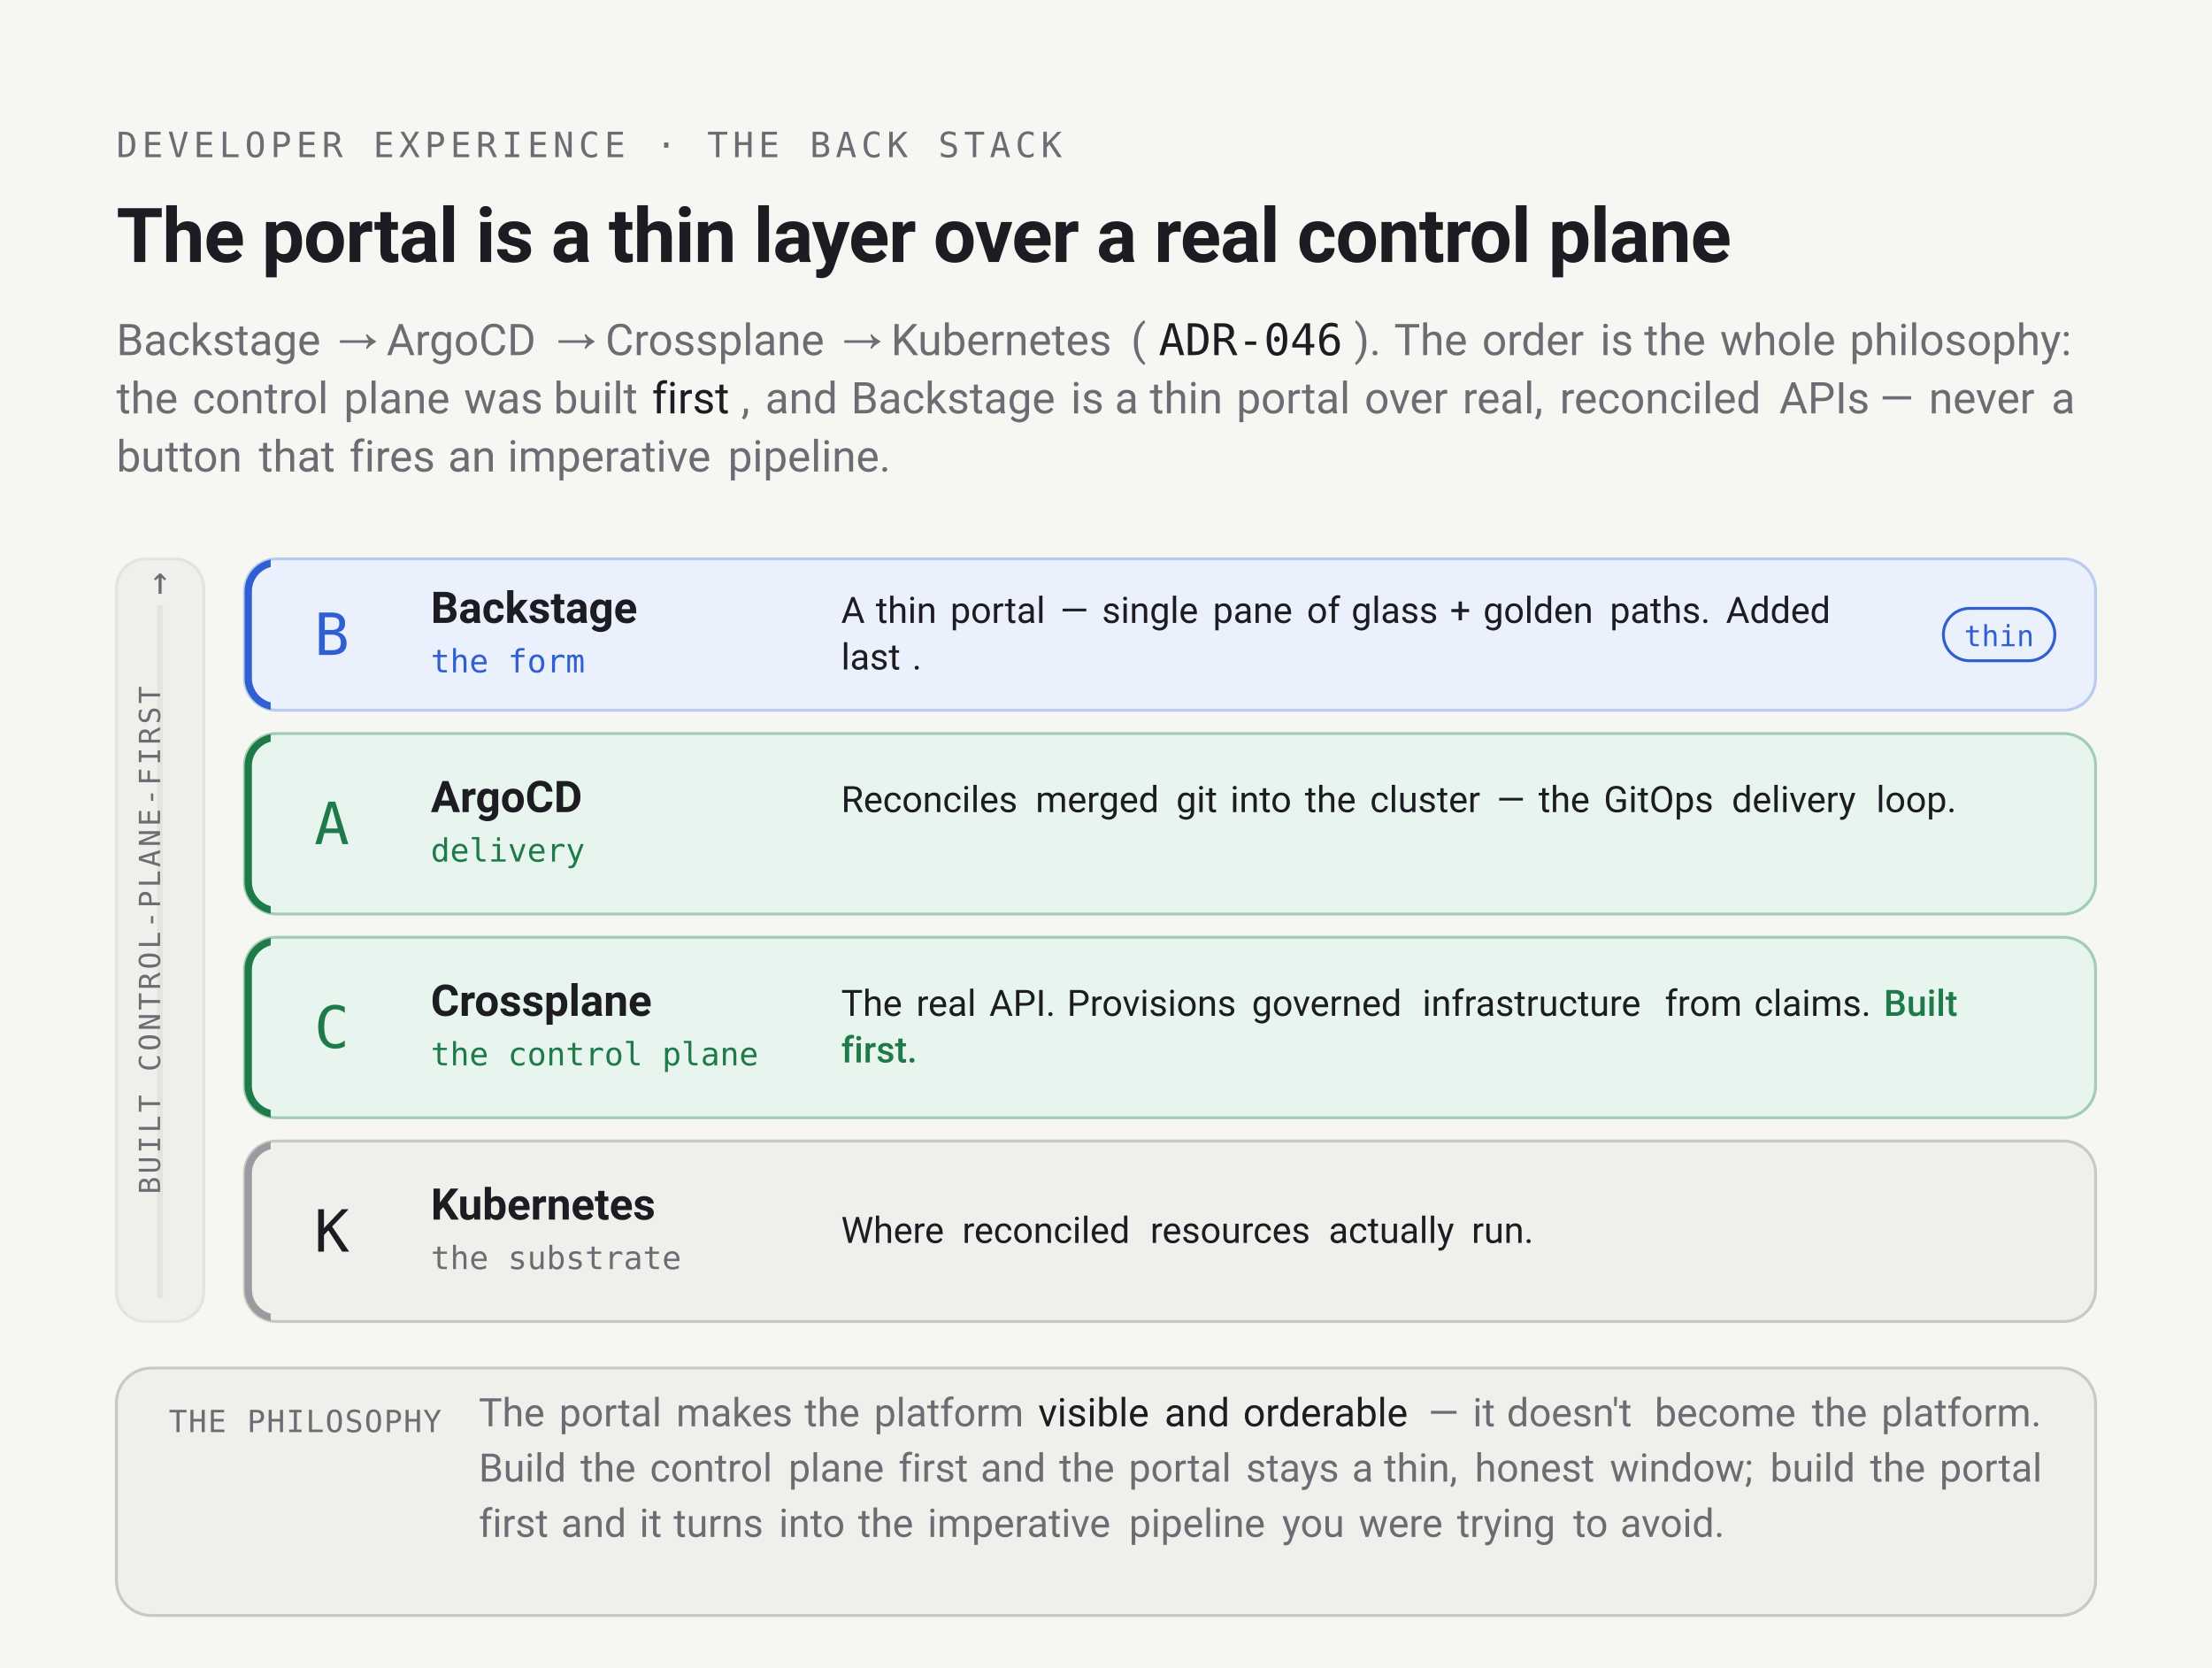
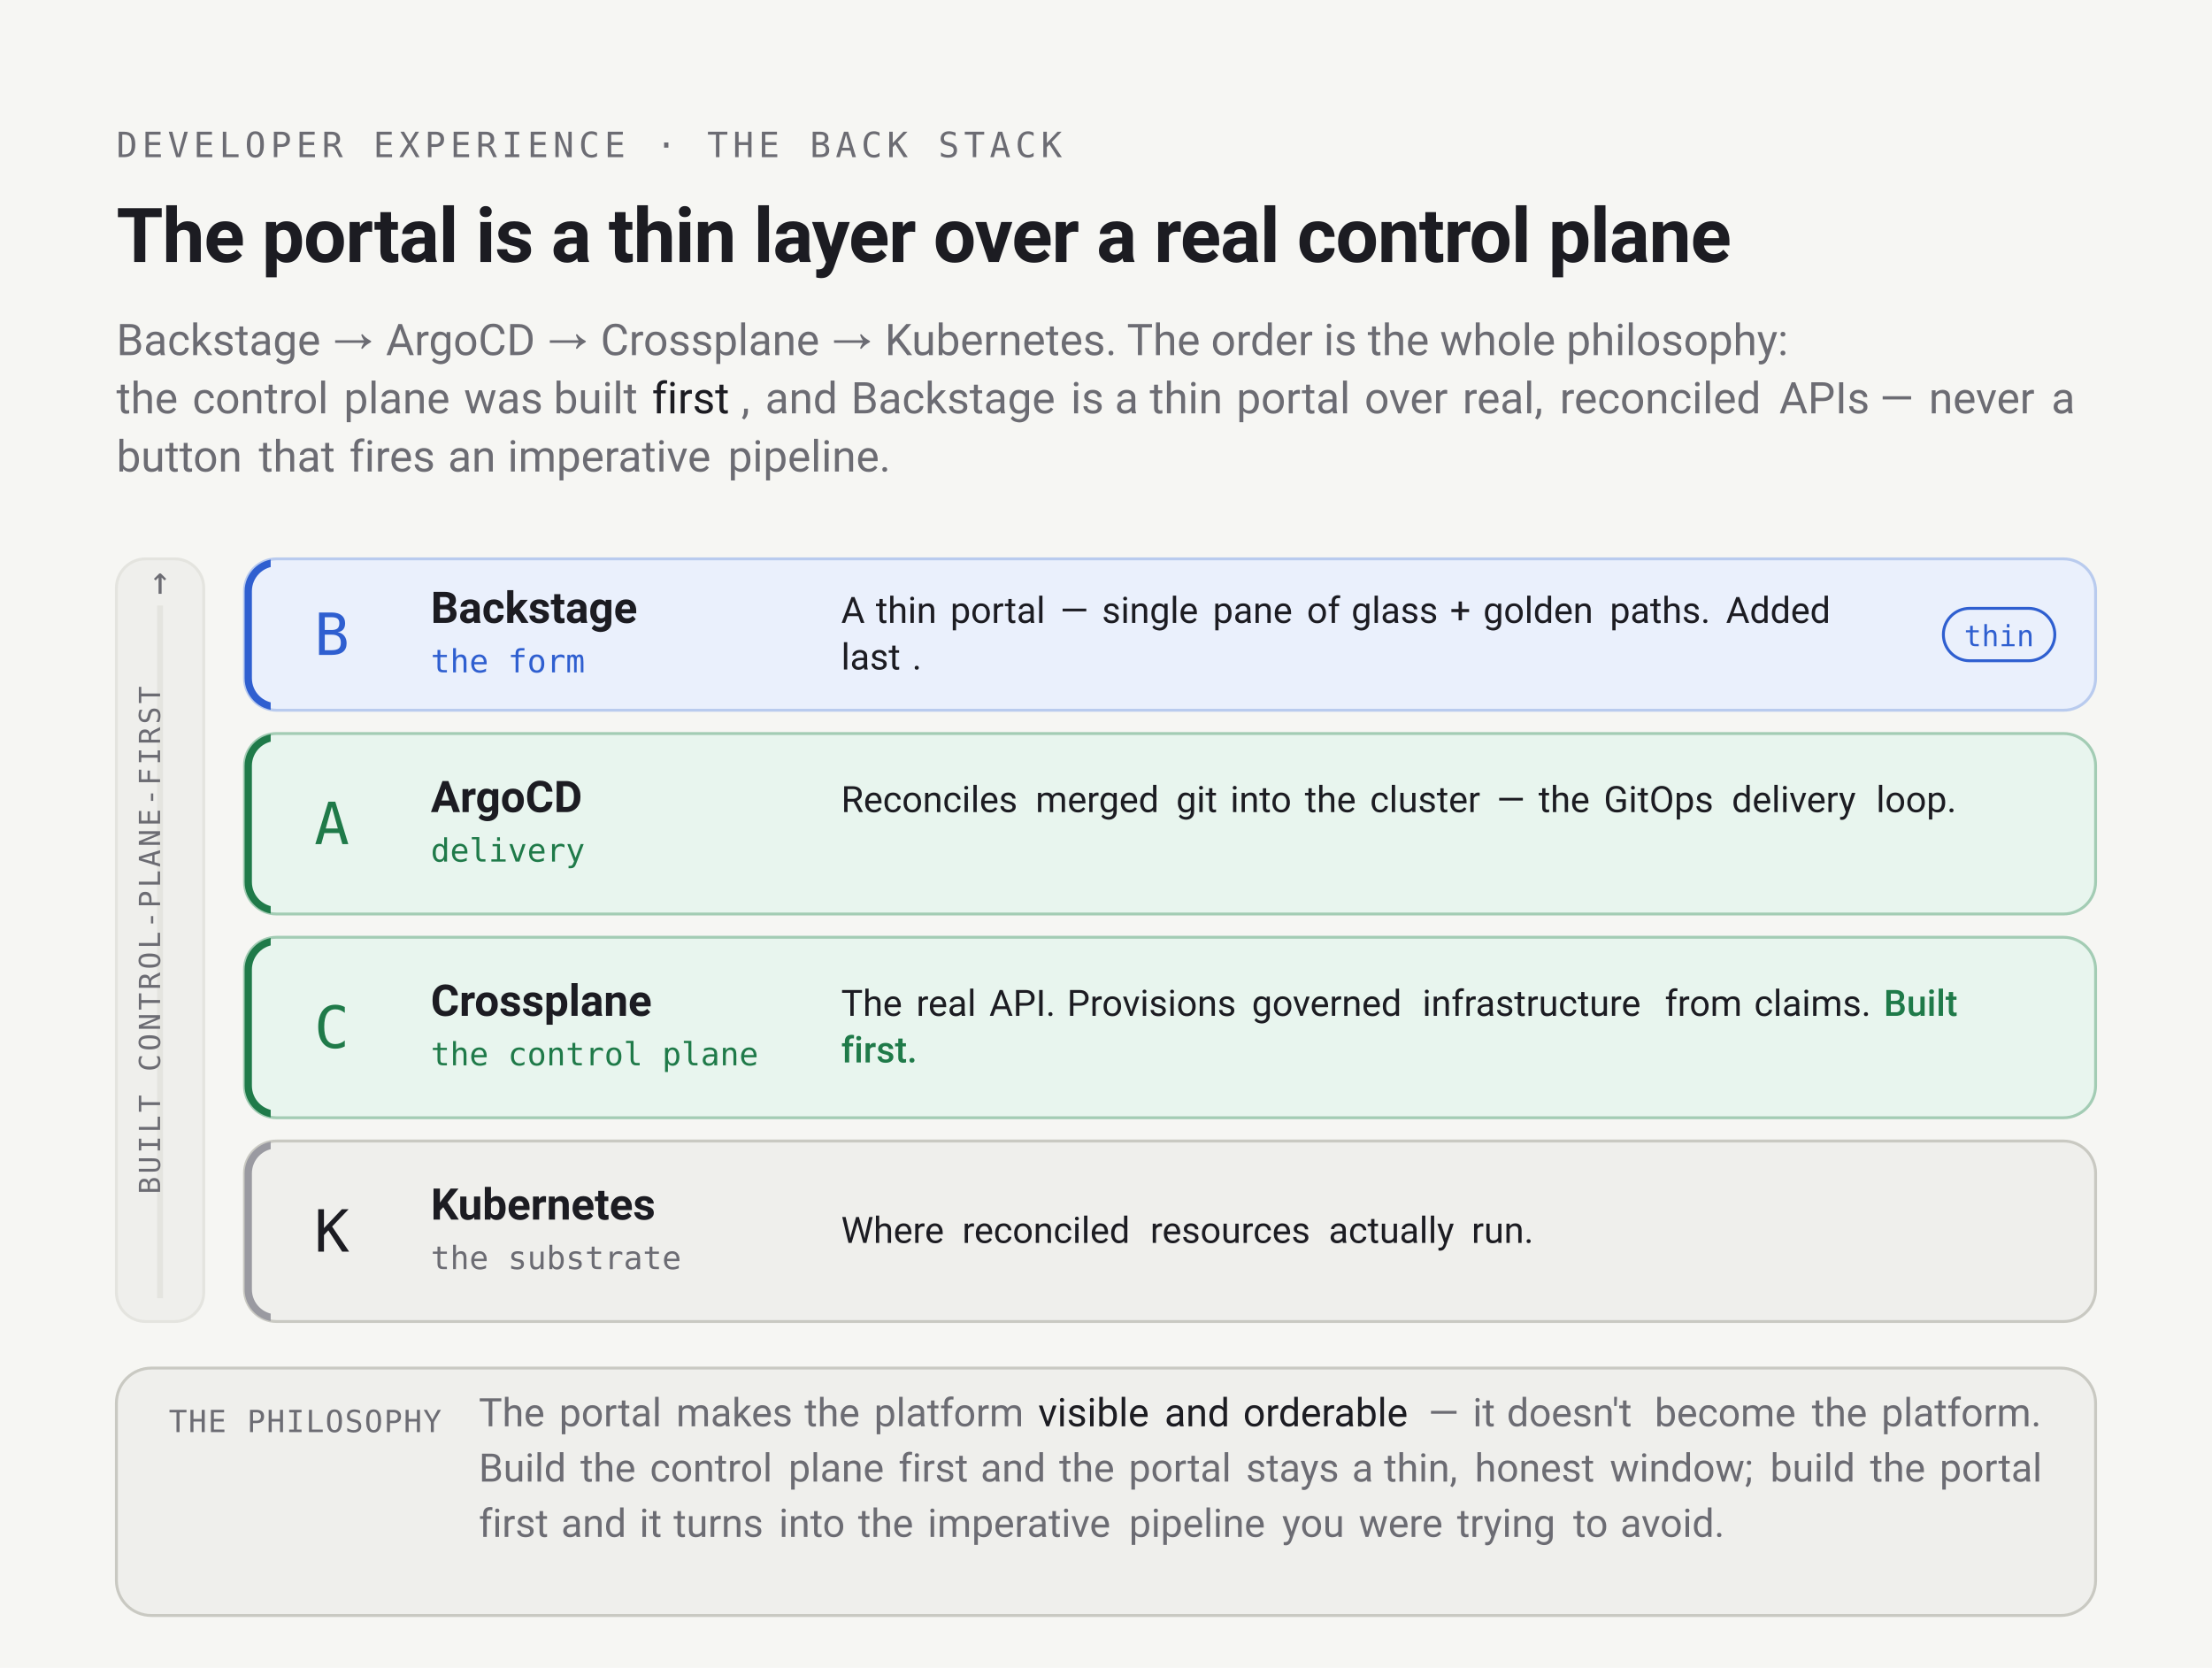
<svg xmlns="http://www.w3.org/2000/svg" viewBox="0 0 760 573" width="760" height="573" xml:space="preserve" font-family="system-ui,-apple-system,'Segoe UI',Roboto,Helvetica,Arial,sans-serif">
  <style>@media(prefers-color-scheme:dark){[fill="#f6f6f3"]{fill:#1b1b18}[stroke="#f6f6f3"]{stroke:#1b1b18}[fill="#6c6c73"]{fill:#898990}[stroke="#6c6c73"]{stroke:#898990}[fill="#1c1c22"]{fill:#dddde3}[stroke="#1c1c22"]{stroke:#dddde3}[fill="#eaf0fc"]{fill:#172a50}[stroke="#eaf0fc"]{stroke:#172a50}[fill="#b9cbee"]{fill:#1e3869}[stroke="#b9cbee"]{stroke:#1e3869}[fill="#2f5fd0"]{fill:#7798e3}[stroke="#2f5fd0"]{stroke:#7798e3}[fill="#e8f5ee"]{fill:#214b35}[stroke="#e8f5ee"]{stroke:#214b35}[fill="#a3ccb4"]{fill:#a2cdb4}[stroke="#a3ccb4"]{stroke:#a2cdb4}[fill="#1f7a49"]{fill:#45d487}[stroke="#1f7a49"]{stroke:#45d487}[fill="#efefec"]{fill:#1f1f1b}[stroke="#efefec"]{stroke:#1f1f1b}[fill="#c9c9c2"]{fill:#34342e}[stroke="#c9c9c2"]{stroke:#34342e}[fill="#9a9aa1"]{fill:#888890}[stroke="#9a9aa1"]{stroke:#888890}[fill="#e4e4df"]{fill:#252521}[stroke="#e4e4df"]{stroke:#252521}}</style>
  <style>@media(prefers-color-scheme:dark){.f_bg{fill:#15161c}.f_blueBg{fill:#172a50}.f_greenBg{fill:#16331f}.s_blueBd{stroke:#40639e}.s_greenBd{stroke:#2f6a45}.f_text{fill:#e6e6ea}.f_muted{fill:#9a9aa3}.f_green{fill:#4fd08a}}</style>
  <defs>
    <clipPath id="abar0">
      <rect x="83.0" y="191.0" width="10.0" height="54.0" />
    </clipPath>
    <clipPath id="abar1">
      <rect x="83.0" y="251.0" width="10.0" height="64.0" />
    </clipPath>
    <clipPath id="abar2">
      <rect x="83.0" y="321.0" width="10.0" height="64.0" />
    </clipPath>
    <clipPath id="abar3">
      <rect x="83.0" y="391.0" width="10.0" height="64.0" />
    </clipPath>
  </defs>
  <rect x="0" y="0" width="760" height="573" rx="0" class="f_bg" fill="#f6f6f3" />
  <text x="40" y="54" font-size="12" class="mono f_muted" fill="#6c6c73" font-family="ui-monospace,SFMono-Regular,Menlo,Consolas,monospace" letter-spacing="1.6px">DEVELOPER EXPERIENCE · THE BACK STACK</text>
  <text x="40" y="90" font-size="26" class="f_text" fill="#1c1c22" font-family="system-ui,-apple-system,'Segoe UI',Roboto,Helvetica,Arial,sans-serif" font-weight="600" letter-spacing="-0.3px">The portal is a thin layer over a real control plane</text>
  <text y="122" font-size="15">
-     <tspan x="40.0" class="f_muted" fill="#6c6c73" font-family="system-ui,-apple-system,'Segoe UI',Roboto,Helvetica,Arial,sans-serif">Backstage</tspan>
-     <tspan x="115.5" class="f_muted" fill="#6c6c73" font-family="system-ui,-apple-system,'Segoe UI',Roboto,Helvetica,Arial,sans-serif">→</tspan>
-     <tspan x="132.8" class="f_muted" fill="#6c6c73" font-family="system-ui,-apple-system,'Segoe UI',Roboto,Helvetica,Arial,sans-serif">ArgoCD</tspan>
-     <tspan x="190.6" class="f_muted" fill="#6c6c73" font-family="system-ui,-apple-system,'Segoe UI',Roboto,Helvetica,Arial,sans-serif">→</tspan>
-     <tspan x="208.0" class="f_muted" fill="#6c6c73" font-family="system-ui,-apple-system,'Segoe UI',Roboto,Helvetica,Arial,sans-serif">Crossplane</tspan>
-     <tspan x="288.8" class="f_muted" fill="#6c6c73" font-family="system-ui,-apple-system,'Segoe UI',Roboto,Helvetica,Arial,sans-serif">→</tspan>
-     <tspan x="306.1" class="f_muted" fill="#6c6c73" font-family="system-ui,-apple-system,'Segoe UI',Roboto,Helvetica,Arial,sans-serif">Kubernetes</tspan>
-     <tspan x="388.6" class="f_muted" fill="#6c6c73" font-family="system-ui,-apple-system,'Segoe UI',Roboto,Helvetica,Arial,sans-serif">(</tspan>
-     <tspan x="398.1" class="mono f_text" fill="#1c1c22" font-family="ui-monospace,SFMono-Regular,Menlo,Consolas,monospace">ADR-046</tspan>
-     <tspan x="465.3" class="f_muted" fill="#6c6c73" font-family="system-ui,-apple-system,'Segoe UI',Roboto,Helvetica,Arial,sans-serif">).</tspan>
-     <tspan x="479.0" class="f_muted" fill="#6c6c73" font-family="system-ui,-apple-system,'Segoe UI',Roboto,Helvetica,Arial,sans-serif">The</tspan>
-     <tspan x="509.2" class="f_muted" fill="#6c6c73" font-family="system-ui,-apple-system,'Segoe UI',Roboto,Helvetica,Arial,sans-serif">order</tspan>
-     <tspan x="549.8" class="f_muted" fill="#6c6c73" font-family="system-ui,-apple-system,'Segoe UI',Roboto,Helvetica,Arial,sans-serif">is</tspan>
-     <tspan x="564.9" class="f_muted" fill="#6c6c73" font-family="system-ui,-apple-system,'Segoe UI',Roboto,Helvetica,Arial,sans-serif">the</tspan>
-     <tspan x="591.0" class="f_muted" fill="#6c6c73" font-family="system-ui,-apple-system,'Segoe UI',Roboto,Helvetica,Arial,sans-serif">whole</tspan>
-     <tspan x="635.5" class="f_muted" fill="#6c6c73" font-family="system-ui,-apple-system,'Segoe UI',Roboto,Helvetica,Arial,sans-serif">philosophy:</tspan>
+     <tspan x="40.0" class="f_muted" fill="#6c6c73" font-family="system-ui,-apple-system,'Segoe UI',Roboto,Helvetica,Arial,sans-serif">Backstage → ArgoCD → Crossplane → Kubernetes. The order is the whole philosophy:</tspan>
  </text>
  <text y="142" font-size="15">
    <tspan x="40.0" class="f_muted" fill="#6c6c73" font-family="system-ui,-apple-system,'Segoe UI',Roboto,Helvetica,Arial,sans-serif">the</tspan>
    <tspan x="66.1" class="f_muted" fill="#6c6c73" font-family="system-ui,-apple-system,'Segoe UI',Roboto,Helvetica,Arial,sans-serif">control</tspan>
    <tspan x="118.1" class="f_muted" fill="#6c6c73" font-family="system-ui,-apple-system,'Segoe UI',Roboto,Helvetica,Arial,sans-serif">plane</tspan>
    <tspan x="159.4" class="f_muted" fill="#6c6c73" font-family="system-ui,-apple-system,'Segoe UI',Roboto,Helvetica,Arial,sans-serif">was</tspan>
    <tspan x="190.2" class="f_muted" fill="#6c6c73" font-family="system-ui,-apple-system,'Segoe UI',Roboto,Helvetica,Arial,sans-serif">built</tspan>
    <tspan x="224.0" class="f_text" fill="#1c1c22" font-family="system-ui,-apple-system,'Segoe UI',Roboto,Helvetica,Arial,sans-serif">first</tspan>
    <tspan x="254.7" class="f_muted" fill="#6c6c73" font-family="system-ui,-apple-system,'Segoe UI',Roboto,Helvetica,Arial,sans-serif">,</tspan>
    <tspan x="262.9" class="f_muted" fill="#6c6c73" font-family="system-ui,-apple-system,'Segoe UI',Roboto,Helvetica,Arial,sans-serif">and</tspan>
    <tspan x="292.4" class="f_muted" fill="#6c6c73" font-family="system-ui,-apple-system,'Segoe UI',Roboto,Helvetica,Arial,sans-serif">Backstage</tspan>
    <tspan x="367.9" class="f_muted" fill="#6c6c73" font-family="system-ui,-apple-system,'Segoe UI',Roboto,Helvetica,Arial,sans-serif">is</tspan>
    <tspan x="383.0" class="f_muted" fill="#6c6c73" font-family="system-ui,-apple-system,'Segoe UI',Roboto,Helvetica,Arial,sans-serif">a</tspan>
    <tspan x="395.0" class="f_muted" fill="#6c6c73" font-family="system-ui,-apple-system,'Segoe UI',Roboto,Helvetica,Arial,sans-serif">thin</tspan>
    <tspan x="424.8" class="f_muted" fill="#6c6c73" font-family="system-ui,-apple-system,'Segoe UI',Roboto,Helvetica,Arial,sans-serif">portal</tspan>
    <tspan x="468.8" class="f_muted" fill="#6c6c73" font-family="system-ui,-apple-system,'Segoe UI',Roboto,Helvetica,Arial,sans-serif">over</tspan>
    <tspan x="502.5" class="f_muted" fill="#6c6c73" font-family="system-ui,-apple-system,'Segoe UI',Roboto,Helvetica,Arial,sans-serif">real,</tspan>
    <tspan x="535.9" class="f_muted" fill="#6c6c73" font-family="system-ui,-apple-system,'Segoe UI',Roboto,Helvetica,Arial,sans-serif">reconciled</tspan>
    <tspan x="611.3" class="f_muted" fill="#6c6c73" font-family="system-ui,-apple-system,'Segoe UI',Roboto,Helvetica,Arial,sans-serif">APIs</tspan>
    <tspan x="645.8" class="f_muted" fill="#6c6c73" font-family="system-ui,-apple-system,'Segoe UI',Roboto,Helvetica,Arial,sans-serif">—</tspan>
    <tspan x="662.7" class="f_muted" fill="#6c6c73" font-family="system-ui,-apple-system,'Segoe UI',Roboto,Helvetica,Arial,sans-serif">never</tspan>
    <tspan x="704.8" class="f_muted" fill="#6c6c73" font-family="system-ui,-apple-system,'Segoe UI',Roboto,Helvetica,Arial,sans-serif">a</tspan>
  </text>
  <text y="162" font-size="15">
    <tspan x="40.0" class="f_muted" fill="#6c6c73" font-family="system-ui,-apple-system,'Segoe UI',Roboto,Helvetica,Arial,sans-serif">button</tspan>
    <tspan x="88.9" class="f_muted" fill="#6c6c73" font-family="system-ui,-apple-system,'Segoe UI',Roboto,Helvetica,Arial,sans-serif">that</tspan>
    <tspan x="120.0" class="f_muted" fill="#6c6c73" font-family="system-ui,-apple-system,'Segoe UI',Roboto,Helvetica,Arial,sans-serif">fires</tspan>
    <tspan x="153.9" class="f_muted" fill="#6c6c73" font-family="system-ui,-apple-system,'Segoe UI',Roboto,Helvetica,Arial,sans-serif">an</tspan>
    <tspan x="174.4" class="f_muted" fill="#6c6c73" font-family="system-ui,-apple-system,'Segoe UI',Roboto,Helvetica,Arial,sans-serif">imperative</tspan>
    <tspan x="250.1" class="f_muted" fill="#6c6c73" font-family="system-ui,-apple-system,'Segoe UI',Roboto,Helvetica,Arial,sans-serif">pipeline.</tspan>
  </text>
  <rect x="84" y="192" width="636" height="52" rx="11" class="f_blueBg s_blueBd" fill="#eaf0fc" stroke="#b9cbee" stroke-width="1" />
  <rect x="85.3" y="193.3" width="633.5" height="49.5" rx="9.8" fill="none" stroke="#2f5fd0" stroke-width="2.5" clip-path="url(#abar0)" />
  <text x="114" y="225" font-size="20" class="mono" fill="#2f5fd0" font-family="ui-monospace,SFMono-Regular,Menlo,Consolas,monospace" font-weight="500" text-anchor="middle">B</text>
  <text x="148" y="214" font-size="15" class="f_text" fill="#1c1c22" font-family="system-ui,-apple-system,'Segoe UI',Roboto,Helvetica,Arial,sans-serif" font-weight="600">Backstage</text>
  <text x="148" y="231" font-size="11" class="mono" fill="#2f5fd0" font-family="ui-monospace,SFMono-Regular,Menlo,Consolas,monospace">the form</text>
  <text y="214" font-size="12.5">
    <tspan x="289.0" class="f_text" fill="#1c1c22" font-family="system-ui,-apple-system,'Segoe UI',Roboto,Helvetica,Arial,sans-serif">A</tspan>
    <tspan x="300.9" class="f_text" fill="#1c1c22" font-family="system-ui,-apple-system,'Segoe UI',Roboto,Helvetica,Arial,sans-serif">thin</tspan>
    <tspan x="326.5" class="f_text" fill="#1c1c22" font-family="system-ui,-apple-system,'Segoe UI',Roboto,Helvetica,Arial,sans-serif">portal</tspan>
    <tspan x="364.2" class="f_text" fill="#1c1c22" font-family="system-ui,-apple-system,'Segoe UI',Roboto,Helvetica,Arial,sans-serif">—</tspan>
    <tspan x="378.6" class="f_text" fill="#1c1c22" font-family="system-ui,-apple-system,'Segoe UI',Roboto,Helvetica,Arial,sans-serif">single</tspan>
    <tspan x="416.7" class="f_text" fill="#1c1c22" font-family="system-ui,-apple-system,'Segoe UI',Roboto,Helvetica,Arial,sans-serif">pane</tspan>
    <tspan x="449.0" class="f_text" fill="#1c1c22" font-family="system-ui,-apple-system,'Segoe UI',Roboto,Helvetica,Arial,sans-serif">of</tspan>
    <tspan x="464.3" class="f_text" fill="#1c1c22" font-family="system-ui,-apple-system,'Segoe UI',Roboto,Helvetica,Arial,sans-serif">glass</tspan>
    <tspan x="498.2" class="f_text" fill="#1c1c22" font-family="system-ui,-apple-system,'Segoe UI',Roboto,Helvetica,Arial,sans-serif">+</tspan>
    <tspan x="509.6" class="f_text" fill="#1c1c22" font-family="system-ui,-apple-system,'Segoe UI',Roboto,Helvetica,Arial,sans-serif">golden</tspan>
    <tspan x="553.1" class="f_text" fill="#1c1c22" font-family="system-ui,-apple-system,'Segoe UI',Roboto,Helvetica,Arial,sans-serif">paths.</tspan>
    <tspan x="593.0" class="f_text" fill="#1c1c22" font-family="system-ui,-apple-system,'Segoe UI',Roboto,Helvetica,Arial,sans-serif">Added</tspan>
  </text>
  <text y="230" font-size="12.5">
    <tspan x="289.0" class="f_text" fill="#1c1c22" font-family="system-ui,-apple-system,'Segoe UI',Roboto,Helvetica,Arial,sans-serif">last</tspan>
    <tspan x="313.4" class="f_text" fill="#1c1c22" font-family="system-ui,-apple-system,'Segoe UI',Roboto,Helvetica,Arial,sans-serif">.</tspan>
  </text>
  <rect x="667.709" y="209" width="38.291" height="18" rx="9" class="f_blueBg s_blueBd" fill="#eaf0fc" stroke="#2f5fd0" stroke-width="1" />
  <text x="686.854" y="222" font-size="10" class="mono" fill="#2f5fd0" font-family="ui-monospace,SFMono-Regular,Menlo,Consolas,monospace" text-anchor="middle">thin</text>
  <rect x="84" y="252" width="636" height="62" rx="11" class="f_greenBg s_greenBd" fill="#e8f5ee" stroke="#a3ccb4" stroke-width="1" />
  <rect x="85.3" y="253.3" width="633.5" height="59.5" rx="9.8" fill="none" stroke="#1f7a49" stroke-width="2.5" clip-path="url(#abar1)" />
  <text x="114" y="290" font-size="20" class="mono" fill="#1f7a49" font-family="ui-monospace,SFMono-Regular,Menlo,Consolas,monospace" font-weight="500" text-anchor="middle">A</text>
  <text x="148" y="279" font-size="15" class="f_text" fill="#1c1c22" font-family="system-ui,-apple-system,'Segoe UI',Roboto,Helvetica,Arial,sans-serif" font-weight="600">ArgoCD</text>
  <text x="148" y="296" font-size="11" class="mono" fill="#1f7a49" font-family="ui-monospace,SFMono-Regular,Menlo,Consolas,monospace">delivery</text>
  <text y="279" font-size="12.5">
    <tspan x="289.0" class="f_text" fill="#1c1c22" font-family="system-ui,-apple-system,'Segoe UI',Roboto,Helvetica,Arial,sans-serif">Reconciles</tspan>
    <tspan x="355.8" class="f_text" fill="#1c1c22" font-family="system-ui,-apple-system,'Segoe UI',Roboto,Helvetica,Arial,sans-serif">merged</tspan>
    <tspan x="404.1" class="f_text" fill="#1c1c22" font-family="system-ui,-apple-system,'Segoe UI',Roboto,Helvetica,Arial,sans-serif">git</tspan>
    <tspan x="422.7" class="f_text" fill="#1c1c22" font-family="system-ui,-apple-system,'Segoe UI',Roboto,Helvetica,Arial,sans-serif">into</tspan>
    <tspan x="448.3" class="f_text" fill="#1c1c22" font-family="system-ui,-apple-system,'Segoe UI',Roboto,Helvetica,Arial,sans-serif">the</tspan>
    <tspan x="470.7" class="f_text" fill="#1c1c22" font-family="system-ui,-apple-system,'Segoe UI',Roboto,Helvetica,Arial,sans-serif">cluster</tspan>
    <tspan x="514.2" class="f_text" fill="#1c1c22" font-family="system-ui,-apple-system,'Segoe UI',Roboto,Helvetica,Arial,sans-serif">—</tspan>
    <tspan x="528.6" class="f_text" fill="#1c1c22" font-family="system-ui,-apple-system,'Segoe UI',Roboto,Helvetica,Arial,sans-serif">the</tspan>
    <tspan x="551.0" class="f_text" fill="#1c1c22" font-family="system-ui,-apple-system,'Segoe UI',Roboto,Helvetica,Arial,sans-serif">GitOps</tspan>
    <tspan x="595.0" class="f_text" fill="#1c1c22" font-family="system-ui,-apple-system,'Segoe UI',Roboto,Helvetica,Arial,sans-serif">delivery</tspan>
    <tspan x="644.6" class="f_text" fill="#1c1c22" font-family="system-ui,-apple-system,'Segoe UI',Roboto,Helvetica,Arial,sans-serif">loop.</tspan>
  </text>
  <rect x="84" y="322" width="636" height="62" rx="11" class="f_greenBg s_greenBd" fill="#e8f5ee" stroke="#a3ccb4" stroke-width="1" />
  <rect x="85.3" y="323.3" width="633.5" height="59.5" rx="9.8" fill="none" stroke="#1f7a49" stroke-width="2.5" clip-path="url(#abar2)" />
  <text x="114" y="360" font-size="20" class="mono" fill="#1f7a49" font-family="ui-monospace,SFMono-Regular,Menlo,Consolas,monospace" font-weight="500" text-anchor="middle">C</text>
  <text x="148" y="349" font-size="15" class="f_text" fill="#1c1c22" font-family="system-ui,-apple-system,'Segoe UI',Roboto,Helvetica,Arial,sans-serif" font-weight="600">Crossplane</text>
  <text x="148" y="366" font-size="11" class="mono" fill="#1f7a49" font-family="ui-monospace,SFMono-Regular,Menlo,Consolas,monospace">the control plane</text>
  <text y="349" font-size="12.5">
    <tspan x="289.0" class="f_text" fill="#1c1c22" font-family="system-ui,-apple-system,'Segoe UI',Roboto,Helvetica,Arial,sans-serif">The</tspan>
    <tspan x="314.8" class="f_text" fill="#1c1c22" font-family="system-ui,-apple-system,'Segoe UI',Roboto,Helvetica,Arial,sans-serif">real</tspan>
    <tspan x="339.9" class="f_text" fill="#1c1c22" font-family="system-ui,-apple-system,'Segoe UI',Roboto,Helvetica,Arial,sans-serif">API.</tspan>
    <tspan x="366.6" class="f_text" fill="#1c1c22" font-family="system-ui,-apple-system,'Segoe UI',Roboto,Helvetica,Arial,sans-serif">Provisions</tspan>
    <tspan x="430.1" class="f_text" fill="#1c1c22" font-family="system-ui,-apple-system,'Segoe UI',Roboto,Helvetica,Arial,sans-serif">governed</tspan>
    <tspan x="488.7" class="f_text" fill="#1c1c22" font-family="system-ui,-apple-system,'Segoe UI',Roboto,Helvetica,Arial,sans-serif">infrastructure</tspan>
    <tspan x="572.0" class="f_text" fill="#1c1c22" font-family="system-ui,-apple-system,'Segoe UI',Roboto,Helvetica,Arial,sans-serif">from</tspan>
    <tspan x="602.7" class="f_text" fill="#1c1c22" font-family="system-ui,-apple-system,'Segoe UI',Roboto,Helvetica,Arial,sans-serif">claims.</tspan>
    <tspan x="647.2" class="f_green" fill="#1f7a49" font-family="system-ui,-apple-system,'Segoe UI',Roboto,Helvetica,Arial,sans-serif" font-weight="500">Built</tspan>
  </text>
  <text y="365" font-size="12.5">
    <tspan x="289.0" class="f_green" fill="#1f7a49" font-family="system-ui,-apple-system,'Segoe UI',Roboto,Helvetica,Arial,sans-serif" font-weight="500">first.</tspan>
  </text>
  <rect x="84" y="392" width="636" height="62" rx="11" class="f_panelBg s_border" fill="#efefec" stroke="#c9c9c2" stroke-width="1" />
  <rect x="85.3" y="393.3" width="633.5" height="59.5" rx="9.8" fill="none" stroke="#9a9aa1" stroke-width="2.5" clip-path="url(#abar3)" />
  <text x="114" y="430" font-size="20" class="mono" fill="#1c1c22" font-family="ui-monospace,SFMono-Regular,Menlo,Consolas,monospace" font-weight="500" text-anchor="middle">K</text>
  <text x="148" y="419" font-size="15" class="f_text" fill="#1c1c22" font-family="system-ui,-apple-system,'Segoe UI',Roboto,Helvetica,Arial,sans-serif" font-weight="600">Kubernetes</text>
  <text x="148" y="436" font-size="11" class="mono" fill="#6c6c73" font-family="ui-monospace,SFMono-Regular,Menlo,Consolas,monospace">the substrate</text>
  <text y="427" font-size="12.5">
    <tspan x="289.0" class="f_text" fill="#1c1c22" font-family="system-ui,-apple-system,'Segoe UI',Roboto,Helvetica,Arial,sans-serif">Where</tspan>
    <tspan x="330.6" class="f_text" fill="#1c1c22" font-family="system-ui,-apple-system,'Segoe UI',Roboto,Helvetica,Arial,sans-serif">reconciled</tspan>
    <tspan x="395.2" class="f_text" fill="#1c1c22" font-family="system-ui,-apple-system,'Segoe UI',Roboto,Helvetica,Arial,sans-serif">resources</tspan>
    <tspan x="456.5" class="f_text" fill="#1c1c22" font-family="system-ui,-apple-system,'Segoe UI',Roboto,Helvetica,Arial,sans-serif">actually</tspan>
    <tspan x="505.6" class="f_text" fill="#1c1c22" font-family="system-ui,-apple-system,'Segoe UI',Roboto,Helvetica,Arial,sans-serif">run.</tspan>
  </text>
  <rect x="40" y="192" width="30" height="262" rx="10" class="f_panelBg s_border" fill="#efefec" stroke="#e4e4df" stroke-width="1" />
  <line x1="55" y1="208" x2="55" y2="446" class="s_border" stroke="#e4e4df" stroke-width="2" />
  <text x="55" y="204" font-size="13" class="mono f_muted" fill="#6c6c73" font-family="ui-monospace,SFMono-Regular,Menlo,Consolas,monospace" text-anchor="middle">↑</text>
  <text x="55" y="323" font-size="10" class="mono f_muted" fill="#6c6c73" font-family="ui-monospace,SFMono-Regular,Menlo,Consolas,monospace" letter-spacing="1px" text-anchor="middle" transform="rotate(-90 55 323)">BUILT CONTROL-PLANE-FIRST</text>
  <rect x="40" y="470" width="680" height="85" rx="12" class="f_panelBg s_border" fill="#efefec" stroke="#c9c9c2" stroke-width="1" />
  <text x="58" y="492" font-size="10.5" class="mono f_muted" fill="#6c6c73" font-family="ui-monospace,SFMono-Regular,Menlo,Consolas,monospace" letter-spacing="0.4px">THE PHILOSOPHY</text>
  <text y="490" font-size="13.5">
    <tspan x="164.5" class="f_muted" fill="#6c6c73" font-family="system-ui,-apple-system,'Segoe UI',Roboto,Helvetica,Arial,sans-serif">The</tspan>
    <tspan x="192.1" class="f_muted" fill="#6c6c73" font-family="system-ui,-apple-system,'Segoe UI',Roboto,Helvetica,Arial,sans-serif">portal</tspan>
    <tspan x="232.3" class="f_muted" fill="#6c6c73" font-family="system-ui,-apple-system,'Segoe UI',Roboto,Helvetica,Arial,sans-serif">makes</tspan>
    <tspan x="276.4" class="f_muted" fill="#6c6c73" font-family="system-ui,-apple-system,'Segoe UI',Roboto,Helvetica,Arial,sans-serif">the</tspan>
    <tspan x="300.3" class="f_muted" fill="#6c6c73" font-family="system-ui,-apple-system,'Segoe UI',Roboto,Helvetica,Arial,sans-serif">platform</tspan>
    <tspan x="356.7" class="f_text" fill="#1c1c22" font-family="system-ui,-apple-system,'Segoe UI',Roboto,Helvetica,Arial,sans-serif">visible</tspan>
    <tspan x="400.1" class="f_text" fill="#1c1c22" font-family="system-ui,-apple-system,'Segoe UI',Roboto,Helvetica,Arial,sans-serif">and</tspan>
    <tspan x="427.1" class="f_text" fill="#1c1c22" font-family="system-ui,-apple-system,'Segoe UI',Roboto,Helvetica,Arial,sans-serif">orderable</tspan>
    <tspan x="490.7" class="f_muted" fill="#6c6c73" font-family="system-ui,-apple-system,'Segoe UI',Roboto,Helvetica,Arial,sans-serif">—</tspan>
    <tspan x="506.0" class="f_muted" fill="#6c6c73" font-family="system-ui,-apple-system,'Segoe UI',Roboto,Helvetica,Arial,sans-serif">it</tspan>
    <tspan x="517.7" class="f_muted" fill="#6c6c73" font-family="system-ui,-apple-system,'Segoe UI',Roboto,Helvetica,Arial,sans-serif">doesn't</tspan>
    <tspan x="568.5" class="f_muted" fill="#6c6c73" font-family="system-ui,-apple-system,'Segoe UI',Roboto,Helvetica,Arial,sans-serif">become</tspan>
    <tspan x="622.5" class="f_muted" fill="#6c6c73" font-family="system-ui,-apple-system,'Segoe UI',Roboto,Helvetica,Arial,sans-serif">the</tspan>
    <tspan x="646.4" class="f_muted" fill="#6c6c73" font-family="system-ui,-apple-system,'Segoe UI',Roboto,Helvetica,Arial,sans-serif">platform.</tspan>
  </text>
  <text y="509" font-size="13.5">
    <tspan x="164.5" class="f_muted" fill="#6c6c73" font-family="system-ui,-apple-system,'Segoe UI',Roboto,Helvetica,Arial,sans-serif">Build</tspan>
    <tspan x="199.4" class="f_muted" fill="#6c6c73" font-family="system-ui,-apple-system,'Segoe UI',Roboto,Helvetica,Arial,sans-serif">the</tspan>
    <tspan x="223.3" class="f_muted" fill="#6c6c73" font-family="system-ui,-apple-system,'Segoe UI',Roboto,Helvetica,Arial,sans-serif">control</tspan>
    <tspan x="270.9" class="f_muted" fill="#6c6c73" font-family="system-ui,-apple-system,'Segoe UI',Roboto,Helvetica,Arial,sans-serif">plane</tspan>
    <tspan x="308.7" class="f_muted" fill="#6c6c73" font-family="system-ui,-apple-system,'Segoe UI',Roboto,Helvetica,Arial,sans-serif">first</tspan>
    <tspan x="336.9" class="f_muted" fill="#6c6c73" font-family="system-ui,-apple-system,'Segoe UI',Roboto,Helvetica,Arial,sans-serif">and</tspan>
    <tspan x="363.9" class="f_muted" fill="#6c6c73" font-family="system-ui,-apple-system,'Segoe UI',Roboto,Helvetica,Arial,sans-serif">the</tspan>
    <tspan x="387.8" class="f_muted" fill="#6c6c73" font-family="system-ui,-apple-system,'Segoe UI',Roboto,Helvetica,Arial,sans-serif">portal</tspan>
    <tspan x="428.1" class="f_muted" fill="#6c6c73" font-family="system-ui,-apple-system,'Segoe UI',Roboto,Helvetica,Arial,sans-serif">stays</tspan>
    <tspan x="464.5" class="f_muted" fill="#6c6c73" font-family="system-ui,-apple-system,'Segoe UI',Roboto,Helvetica,Arial,sans-serif">a</tspan>
    <tspan x="475.5" class="f_muted" fill="#6c6c73" font-family="system-ui,-apple-system,'Segoe UI',Roboto,Helvetica,Arial,sans-serif">thin,</tspan>
    <tspan x="506.7" class="f_muted" fill="#6c6c73" font-family="system-ui,-apple-system,'Segoe UI',Roboto,Helvetica,Arial,sans-serif">honest</tspan>
    <tspan x="553.1" class="f_muted" fill="#6c6c73" font-family="system-ui,-apple-system,'Segoe UI',Roboto,Helvetica,Arial,sans-serif">window;</tspan>
    <tspan x="608.2" class="f_muted" fill="#6c6c73" font-family="system-ui,-apple-system,'Segoe UI',Roboto,Helvetica,Arial,sans-serif">build</tspan>
    <tspan x="642.5" class="f_muted" fill="#6c6c73" font-family="system-ui,-apple-system,'Segoe UI',Roboto,Helvetica,Arial,sans-serif">the</tspan>
    <tspan x="666.4" class="f_muted" fill="#6c6c73" font-family="system-ui,-apple-system,'Segoe UI',Roboto,Helvetica,Arial,sans-serif">portal</tspan>
  </text>
  <text y="528" font-size="13.5">
    <tspan x="164.5" class="f_muted" fill="#6c6c73" font-family="system-ui,-apple-system,'Segoe UI',Roboto,Helvetica,Arial,sans-serif">first</tspan>
    <tspan x="192.8" class="f_muted" fill="#6c6c73" font-family="system-ui,-apple-system,'Segoe UI',Roboto,Helvetica,Arial,sans-serif">and</tspan>
    <tspan x="219.7" class="f_muted" fill="#6c6c73" font-family="system-ui,-apple-system,'Segoe UI',Roboto,Helvetica,Arial,sans-serif">it</tspan>
    <tspan x="231.4" class="f_muted" fill="#6c6c73" font-family="system-ui,-apple-system,'Segoe UI',Roboto,Helvetica,Arial,sans-serif">turns</tspan>
    <tspan x="267.6" class="f_muted" fill="#6c6c73" font-family="system-ui,-apple-system,'Segoe UI',Roboto,Helvetica,Arial,sans-serif">into</tspan>
    <tspan x="294.8" class="f_muted" fill="#6c6c73" font-family="system-ui,-apple-system,'Segoe UI',Roboto,Helvetica,Arial,sans-serif">the</tspan>
    <tspan x="318.7" class="f_muted" fill="#6c6c73" font-family="system-ui,-apple-system,'Segoe UI',Roboto,Helvetica,Arial,sans-serif">imperative</tspan>
    <tspan x="387.9" class="f_muted" fill="#6c6c73" font-family="system-ui,-apple-system,'Segoe UI',Roboto,Helvetica,Arial,sans-serif">pipeline</tspan>
    <tspan x="440.5" class="f_muted" fill="#6c6c73" font-family="system-ui,-apple-system,'Segoe UI',Roboto,Helvetica,Arial,sans-serif">you</tspan>
    <tspan x="466.8" class="f_muted" fill="#6c6c73" font-family="system-ui,-apple-system,'Segoe UI',Roboto,Helvetica,Arial,sans-serif">were</tspan>
    <tspan x="500.6" class="f_muted" fill="#6c6c73" font-family="system-ui,-apple-system,'Segoe UI',Roboto,Helvetica,Arial,sans-serif">trying</tspan>
    <tspan x="540.5" class="f_muted" fill="#6c6c73" font-family="system-ui,-apple-system,'Segoe UI',Roboto,Helvetica,Arial,sans-serif">to</tspan>
    <tspan x="556.7" class="f_muted" fill="#6c6c73" font-family="system-ui,-apple-system,'Segoe UI',Roboto,Helvetica,Arial,sans-serif">avoid.</tspan>
  </text>
</svg>
